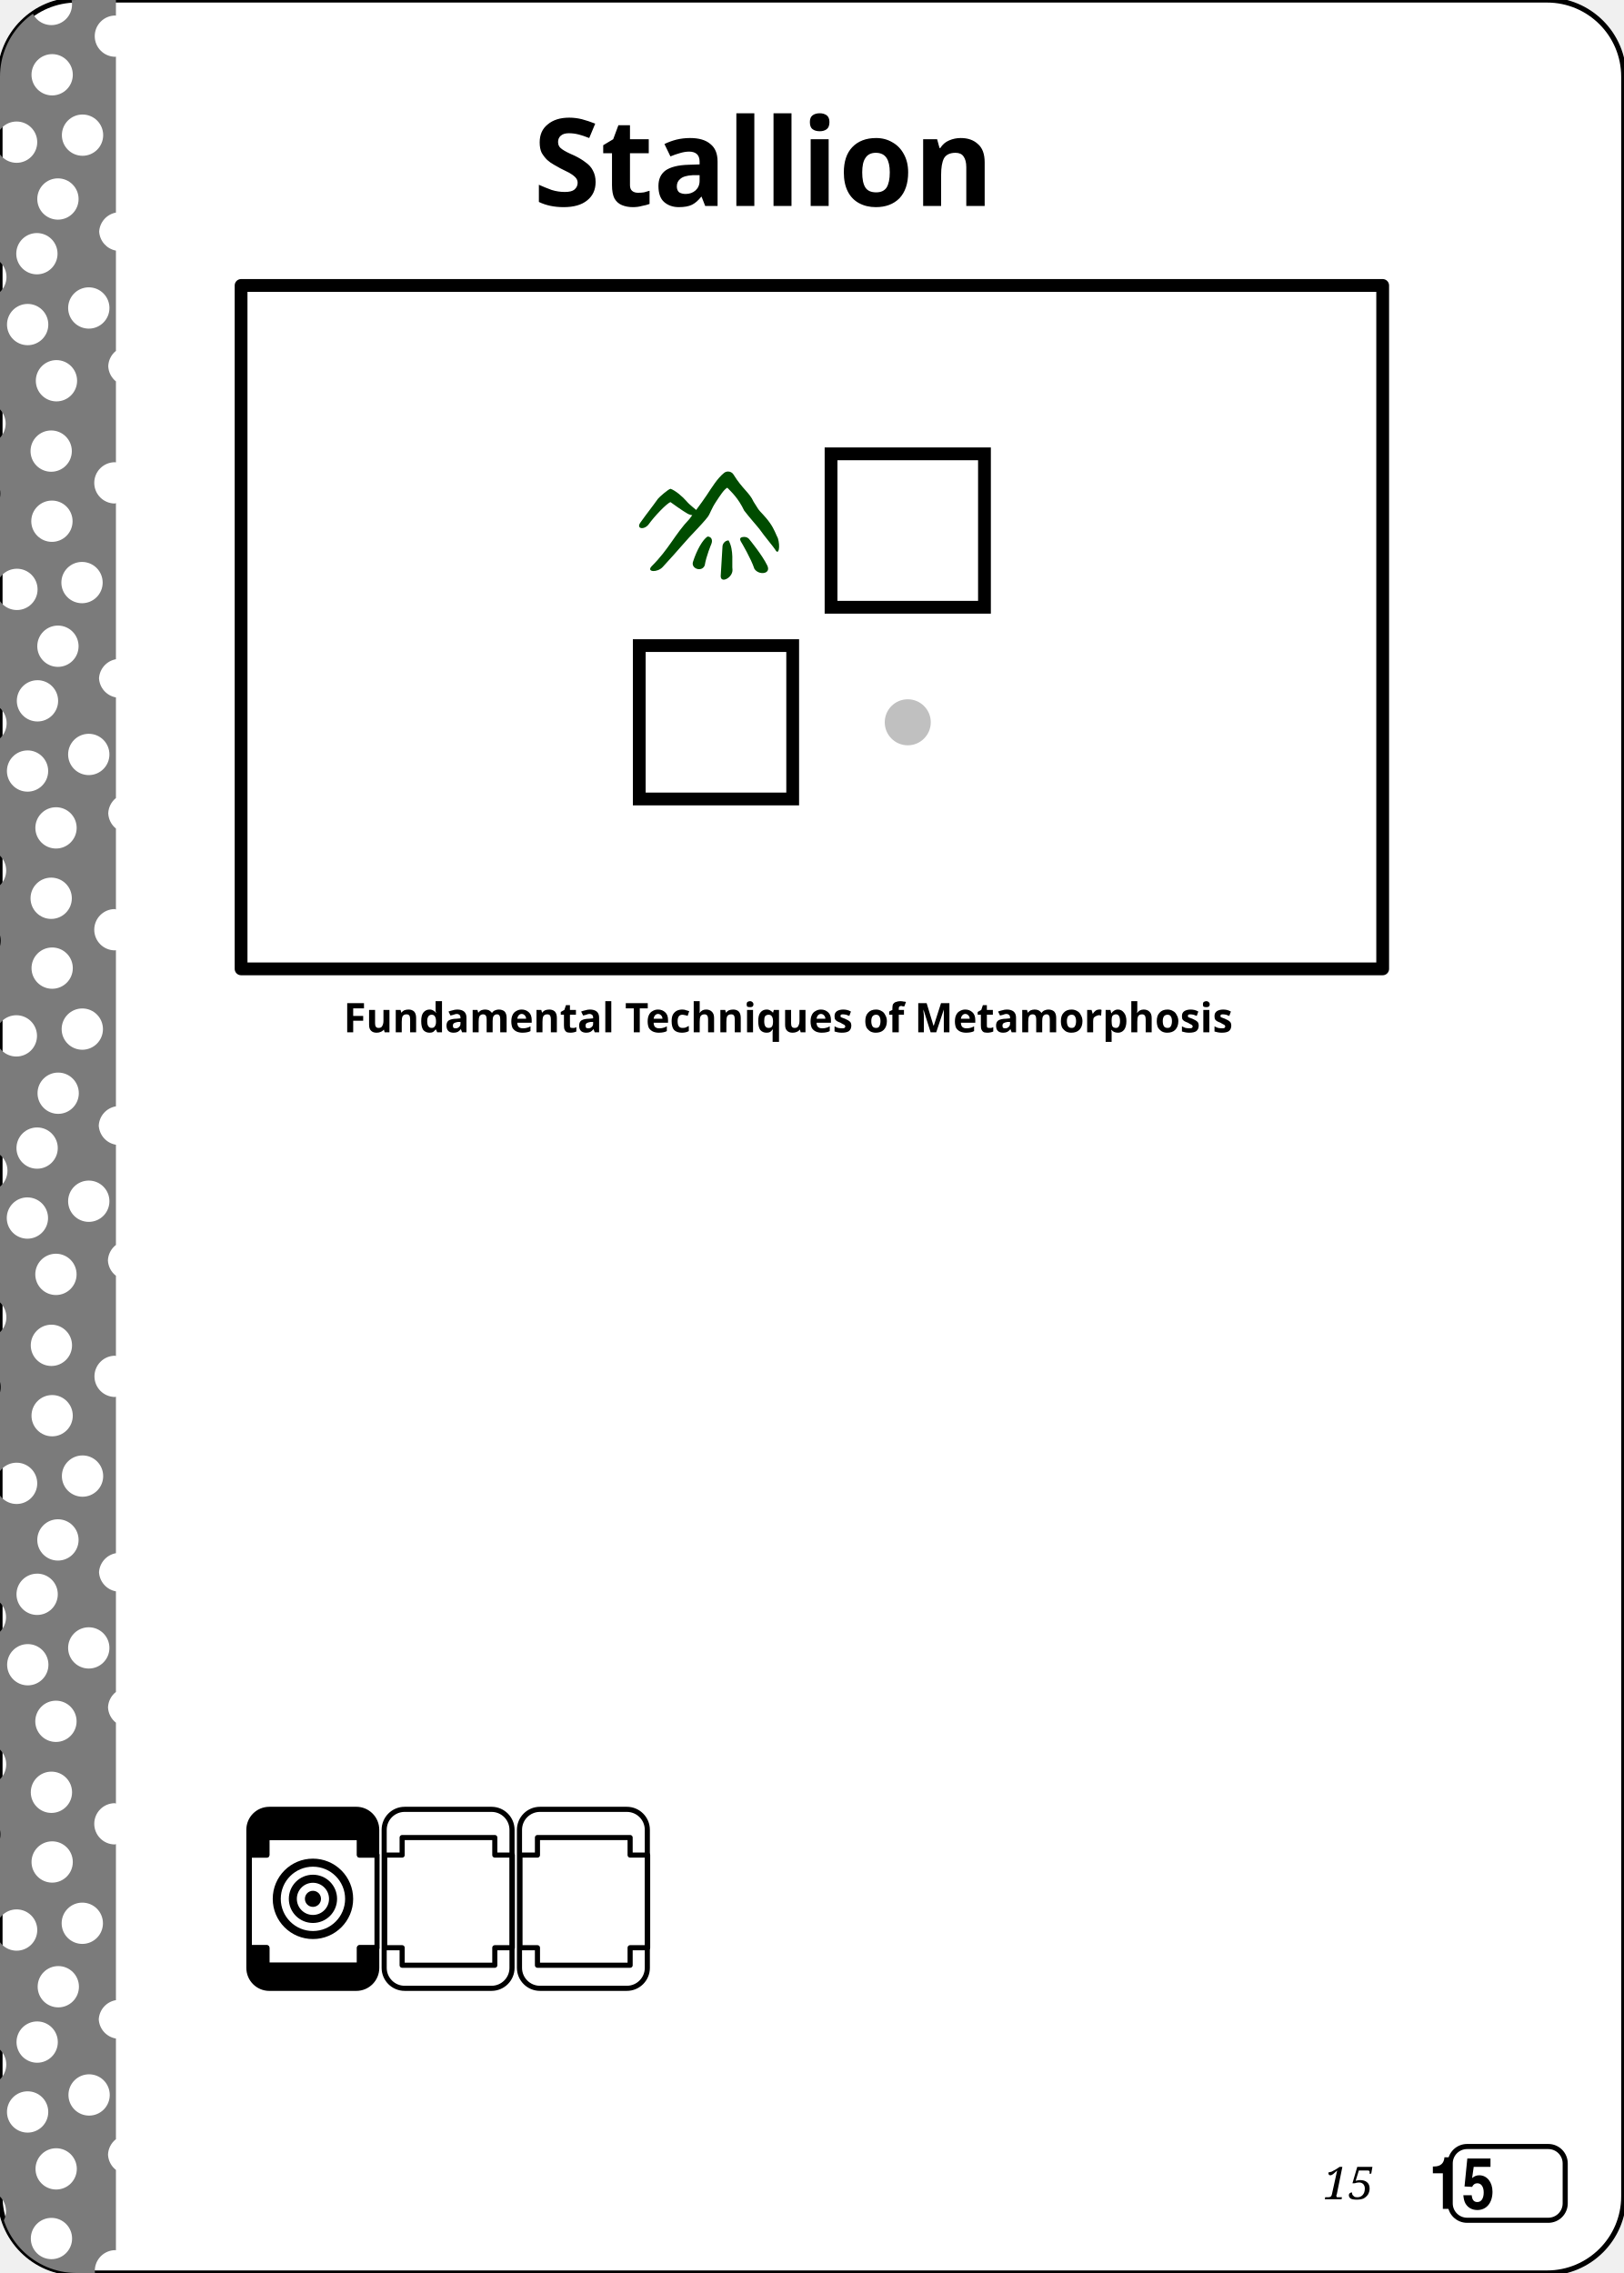
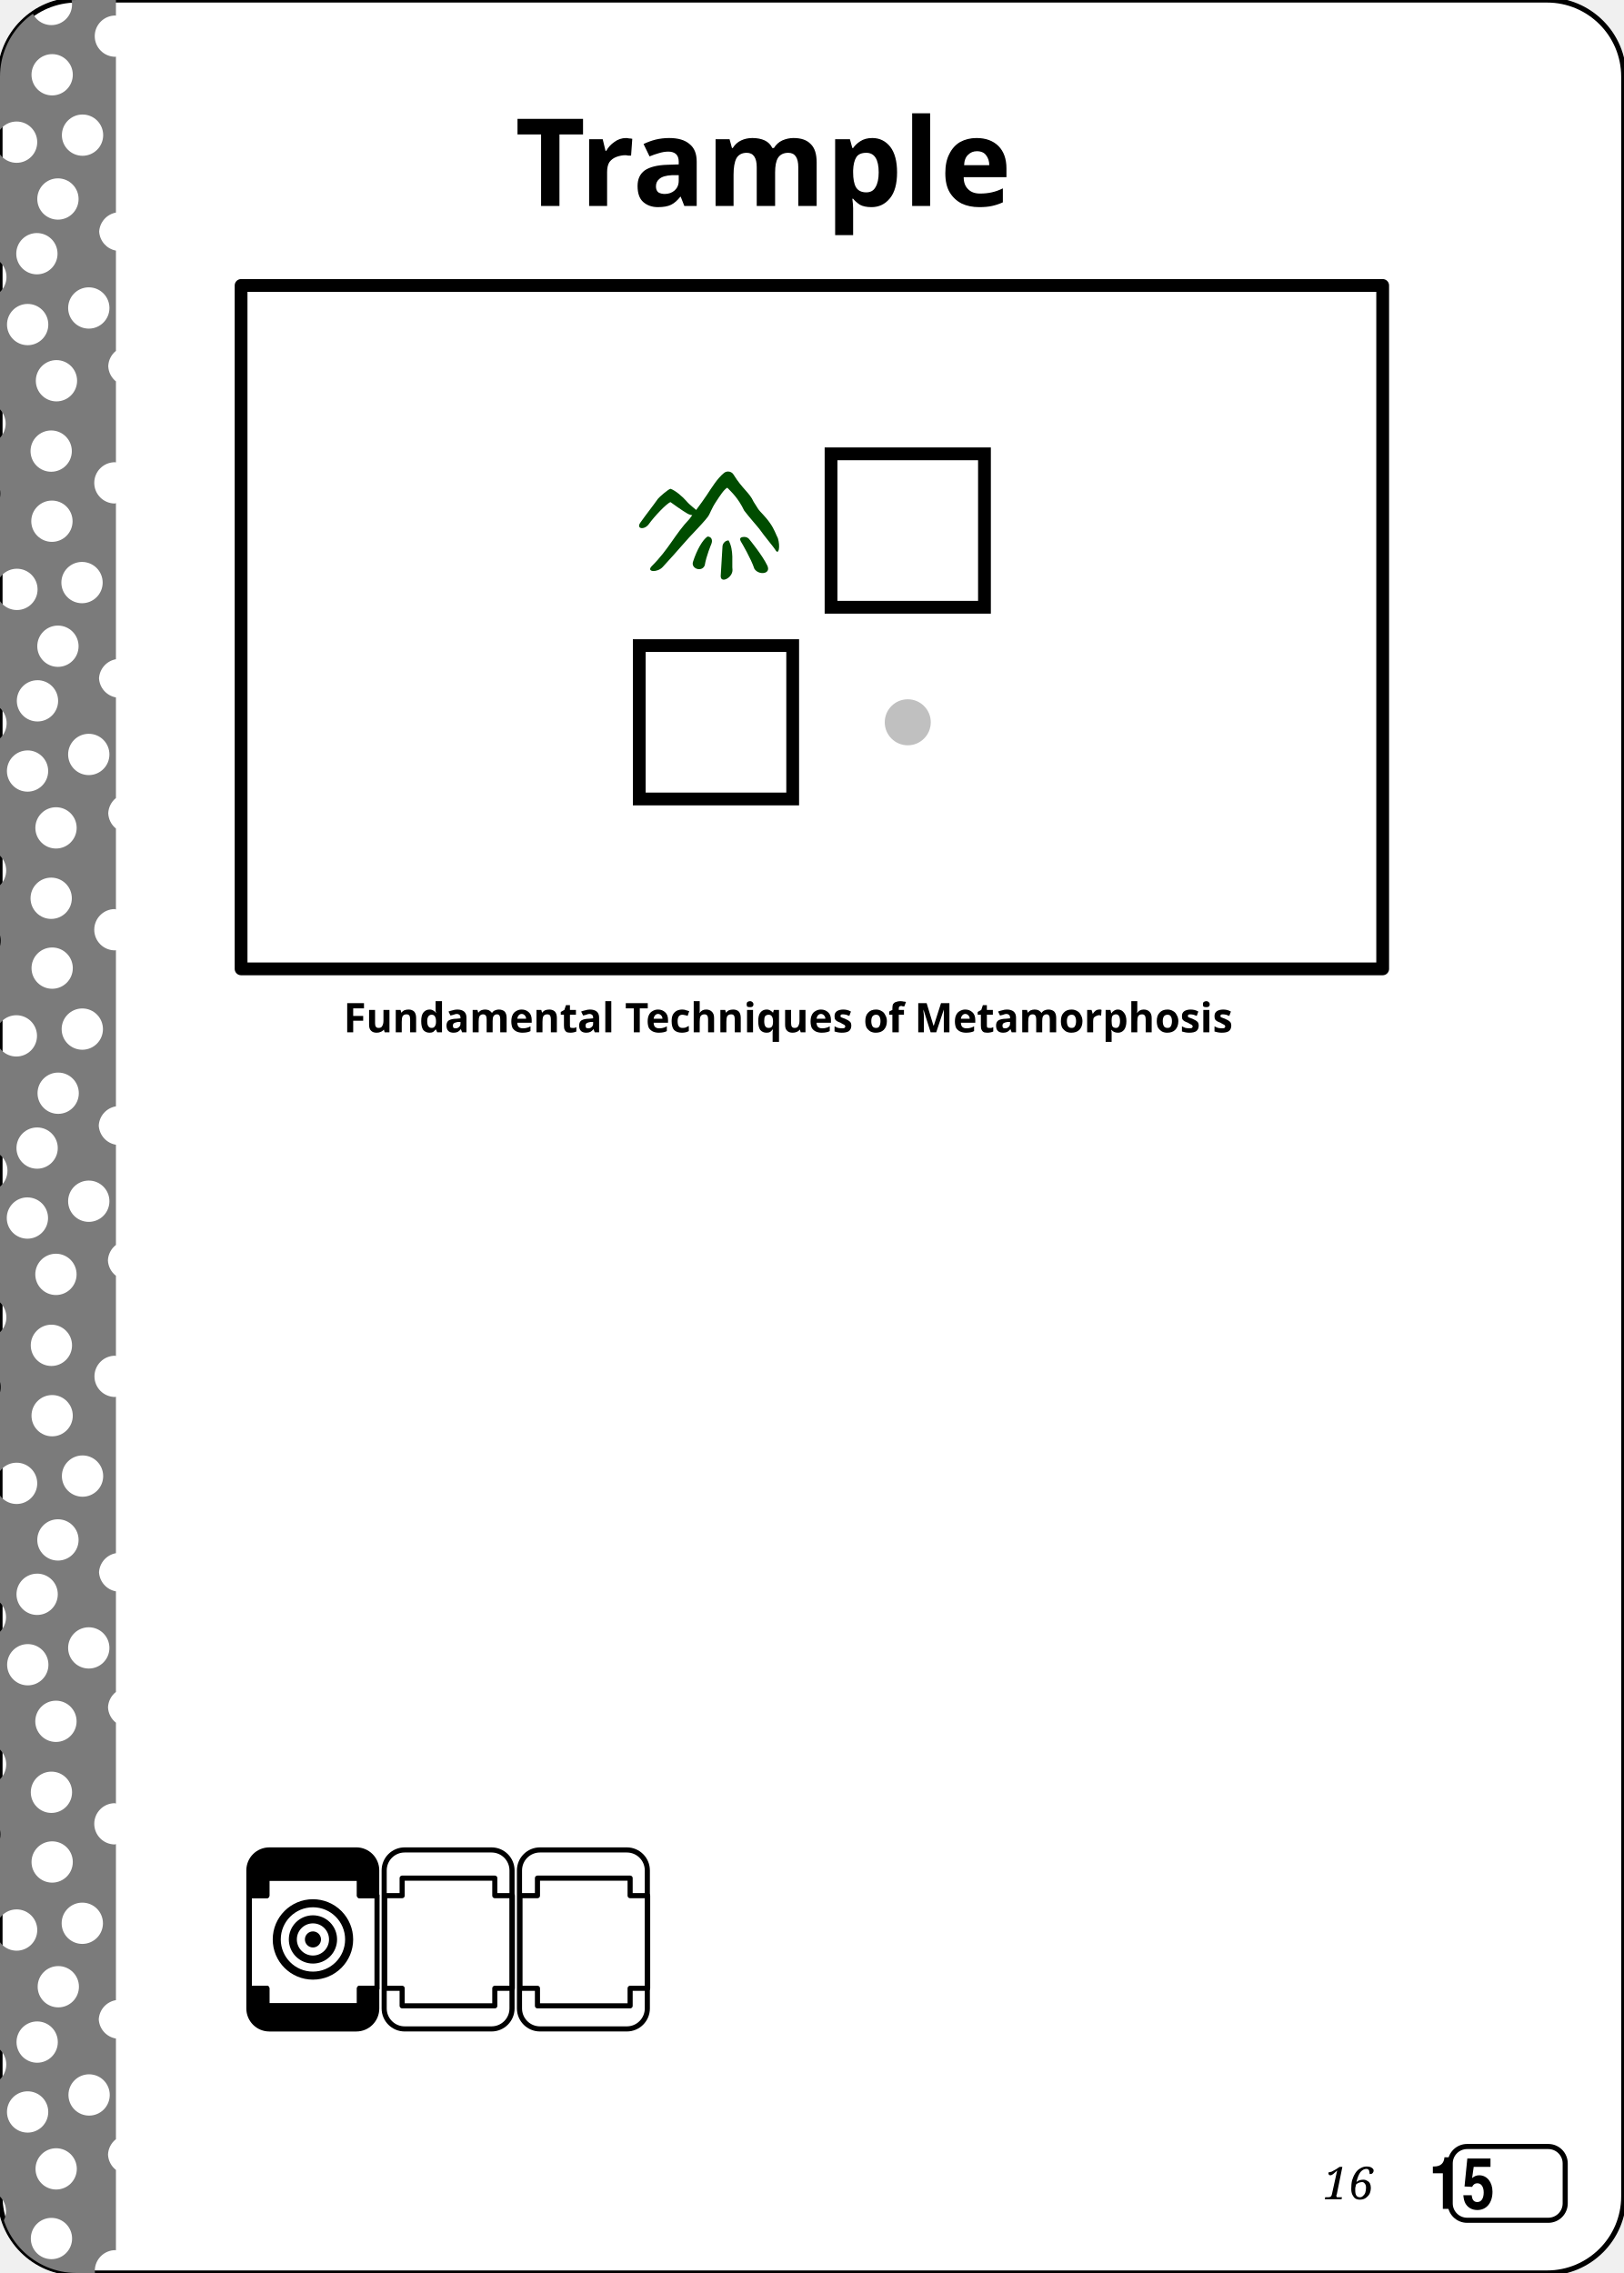
<svg xmlns="http://www.w3.org/2000/svg" xmlns:xlink="http://www.w3.org/1999/xlink" version="1.1" id="svg_root" width="63.5mm" height="88.9mm" viewBox="0 0 63.5 88.9">
  <defs>
    <clipPath id="clippath-1160">
      <rect id="sidebar-clip" x="3.5527137e-15" y="0" width="63.5" height="88.9" rx="3" ry="3" style="display:inline;fill:#ffffff;fill-opacity:1;stroke:none;stroke-width:0.2;stroke-miterlimit:4;stroke-dasharray:none;stroke-opacity:1" />
    </clipPath>
  </defs>
  <g id="card00">
    <rect id="rect1158" x="0" y="0" width="63.5" height="88.9" rx="3" ry="3" style="fill:#ffffff;stroke:none;stroke-width:0" />
    <g id="masters" style="display:none">
      <path style="color:#000000;font-style:normal;font-variant:normal;font-weight:normal;font-stretch:normal;font-size:medium;line-height:normal;font-family:sans-serif;text-indent:0;text-align:start;text-decoration:none;text-decoration-line:none;text-decoration-style:solid;text-decoration-color:#000000;letter-spacing:normal;word-spacing:normal;text-transform:none;writing-mode:lr-tb;direction:ltr;baseline-shift:baseline;text-anchor:start;white-space:normal;clip-rule:nonzero;display:inline;overflow:visible;visibility:visible;opacity:1;isolation:auto;mix-blend-mode:normal;color-interpolation:sRGB;color-interpolation-filters:linearRGB;solid-color:#000000;solid-opacity:1;fill:#303030;fill-opacity:1;fill-rule:evenodd;stroke:none;stroke-width:0.467;stroke-linecap:round;stroke-linejoin:miter;stroke-miterlimit:4;stroke-dasharray:none;stroke-dashoffset:0;stroke-opacity:1;filter:url(#filter9446);color-rendering:auto;image-rendering:auto;shape-rendering:auto;text-rendering:auto;enable-background:accumulate" d="M 3.395,0.496 C 3.162,0.413 2.97,0.396 2.764,0.425 2.402,0.478 1.899,0.587 1.497,0.768 1.062,0.964 0.961,1.113 0.605,1.311 0.273,1.495 -0.063,1.622 -0.328,1.902 -0.459,2.041 -0.343,2.149 -0.264,2.124 0.17,1.986 0.376,1.815 0.64,1.657 0.883,1.511 0.801,1.673 1.243,1.38 1.63,1.124 1.707,1.083 1.909,1.044 c 0.112,-0.047 0.228,-0.096 0.365,-0.139 0.322,-0.082 0.363,-0.059 0.765,-0.028 0.329,0.026 0.668,0.147 0.814,0.285 0.165,0.156 0.514,0.182 0.833,0.818 0.131,0.262 0.171,0.531 0.145,0.799 C 4.859,2.986 4.985,3.064 4.83,3.688 4.714,4.078 4.391,4.444 3.976,4.615 3.491,4.815 2.931,4.849 2.45,4.735 1.986,4.625 1.483,4.233 1.387,3.814 1.292,3.405 1.218,3.05 1.201,2.726 1.239,2.325 1.655,2.334 2.022,2.056 2.273,1.955 2.451,1.789 2.796,1.789 3.091,1.829 3.407,2.005 3.522,2.198 3.767,2.431 3.879,2.732 3.802,3.115 3.814,3.308 3.463,3.63 3.26,3.665 3.007,3.709 2.689,3.512 2.532,3.439 2.382,3.396 2.392,3.338 2.454,3.12 2.529,3.014 2.67,2.948 2.756,2.895 2.859,2.83 2.867,2.7 2.838,2.595 2.775,2.507 2.713,2.446 2.561,2.492 2.457,2.524 2.265,2.544 2.22,2.585 2.148,2.651 1.949,2.758 1.894,2.834 1.841,3.01 1.948,3.203 1.967,3.355 1.993,3.534 2.097,3.741 2.316,3.843 2.646,3.996 3.056,4.074 3.31,4.062 3.621,4.03 4.23,3.771 4.236,3.158 4.22,2.869 4.056,2.29 3.833,1.909 3.607,1.522 3.287,1.357 2.833,1.36 2.602,1.38 2.266,1.407 1.779,1.685 1.217,1.896 1.13,1.983 0.742,2.406 0.489,2.681 0.709,3.183 0.709,3.183 0.888,3.561 0.802,3.605 0.979,4.043 1.21,4.617 1.727,5.044 2.322,5.171 2.802,5.274 3.936,5.088 4.181,5.032 4.879,4.872 5.109,4.567 5.313,3.772 5.448,3.244 5.346,2.786 5.321,2.603 5.291,2.371 5.205,1.986 5.136,1.814 4.978,1.457 4.467,1.105 4.055,0.752 3.671,0.432 3.758,0.626 3.395,0.496 Z" id="element-air" />
      <path id="element-earth" style="color:#000000;font-style:normal;font-variant:normal;font-weight:normal;font-stretch:normal;font-size:medium;line-height:normal;font-family:sans-serif;text-indent:0;text-align:start;text-decoration:none;text-decoration-line:none;text-decoration-style:solid;text-decoration-color:#000000;letter-spacing:normal;word-spacing:normal;text-transform:none;writing-mode:lr-tb;direction:ltr;baseline-shift:baseline;text-anchor:start;white-space:normal;clip-rule:nonzero;display:inline;overflow:visible;visibility:visible;opacity:1;isolation:auto;mix-blend-mode:normal;color-interpolation:sRGB;color-interpolation-filters:linearRGB;solid-color:#000000;solid-opacity:1;fill:#004c00;fill-opacity:1;fill-rule:nonzero;stroke:none;stroke-width:0.467;stroke-linecap:round;stroke-linejoin:round;stroke-miterlimit:4;stroke-dasharray:none;stroke-dashoffset:0;stroke-opacity:1;color-rendering:auto;image-rendering:auto;shape-rendering:auto;text-rendering:auto;enable-background:accumulate" d="M 3.462,0.692 C 3.407,0.695 3.356,0.714 3.315,0.747 3.054,0.959 2.849,1.299 2.635,1.621 2.421,1.943 2.016,2.472 1.959,2.552 1.386,3.153 1.162,3.726 0.481,4.4 0.271,4.628 0.706,4.654 0.917,4.426 1.593,3.695 1.765,3.452 2.293,2.906 2.3,2.898 2.573,2.61 2.683,2.461 2.781,2.323 2.806,2.169 3.011,1.859 3.151,1.648 3.314,1.389 3.443,1.325 3.609,1.497 3.869,1.73 4.102,2.218 4.298,2.478 4.646,2.867 4.704,2.948 4.883,3.205 5.275,3.672 5.312,3.74 5.457,4.009 5.52,3.622 5.421,3.299 5.345,3.158 5.289,2.959 5.109,2.702 4.93,2.444 4.703,2.244 4.656,2.166 L 4.47,1.872 C 4.309,1.513 4.035,1.378 3.683,0.806 3.638,0.732 3.552,0.688 3.461,0.692 Z M 1.225,1.368 C 1.146,1.37 0.773,1.698 0.729,1.76 0.481,2.109 0.317,2.305 0.044,2.688 -0.135,2.938 0.198,2.995 0.377,2.745 0.586,2.453 1.068,1.94 1.221,1.889 c 0,0 0.502,0.363 0.669,0.452 0.28,0.152 0.603,-0.006 0.321,-0.155 C 2.249,2.206 1.968,1.997 1.854,1.859 1.695,1.673 1.418,1.437 1.225,1.368 Z m 2.872,1.881 c -0.183,0.009 -0.186,0.09 -0.09,0.236 0,0 0.366,0.619 0.493,1.007 C 4.661,4.759 5.171,4.712 5.007,4.369 4.811,3.96 4.318,3.362 4.318,3.362 4.273,3.289 4.187,3.245 4.096,3.249 Z M 3.493,3.386 C 3.359,3.388 3.252,3.512 3.254,3.636 L 3.185,4.779 C 3.181,5.085 3.65,4.848 3.646,4.543 3.614,4.296 3.711,3.769 3.493,3.386 Z m -0.822,-0.152 C 2.48,3.355 2.251,3.763 2.107,4.206 1.995,4.488 2.448,4.645 2.56,4.363 2.618,3.997 2.817,3.53 2.817,3.53 2.877,3.386 2.836,3.24 2.67,3.234 Z" />
      <path style="color:#000000;font-style:normal;font-variant:normal;font-weight:normal;font-stretch:normal;font-size:medium;line-height:normal;font-family:sans-serif;text-indent:0;text-align:start;text-decoration:none;text-decoration-line:none;text-decoration-style:solid;text-decoration-color:#000000;letter-spacing:normal;word-spacing:normal;text-transform:none;writing-mode:lr-tb;direction:ltr;baseline-shift:baseline;text-anchor:start;white-space:normal;clip-rule:nonzero;display:inline;overflow:visible;visibility:visible;opacity:1;isolation:auto;mix-blend-mode:normal;color-interpolation:sRGB;color-interpolation-filters:linearRGB;solid-color:#000000;solid-opacity:1;fill:#860000;fill-opacity:0.975;fill-rule:evenodd;stroke:none;stroke-width:0.467;stroke-linecap:round;stroke-linejoin:miter;stroke-miterlimit:4;stroke-dasharray:none;stroke-dashoffset:0;stroke-opacity:1;filter:url(#filter9446);color-rendering:auto;image-rendering:auto;shape-rendering:auto;text-rendering:auto;enable-background:accumulate" d="m 1.986,-0.02 c -0.069,0.07 0.008,0.216 0.008,0.216 0,0 0.059,0.238 0.082,0.456 C 2.098,0.87 2.071,1.052 2.057,1.181 2.034,1.389 1.848,1.78 1.704,1.998 1.56,2.216 1.468,2.438 1.457,2.708 c -0.002,0.055 0.018,0.162 0.027,0.214 C 1.322,3.099 1.147,3.186 0.981,3.232 0.759,3.294 0.412,3.464 0.112,3.74 c -0.239,0.22 -0.334,0.425 -0.415,0.709 -0.08,0.284 -0.13,0.517 -0.101,0.726 0,0 0.003,0.244 0.084,0.314 0.11,0.022 0.275,-0.096 0.275,-0.096 0.34,-0.242 0.654,-0.469 0.921,-0.551 0.291,-0.089 0.599,-0.06 0.798,3.025e-4 0.262,0.079 0.546,0.044 0.82,-0.016 0.189,-0.041 0.316,-0.135 0.455,-0.255 0.185,0.142 0.298,0.169 0.431,0.269 0.163,0.123 0.35,0.238 0.639,0.313 0.301,0.079 0.646,0.085 0.966,0.043 0.32,-0.042 0.613,-0.12 0.821,-0.298 0,0 0.179,-0.124 0.161,-0.194 -0.04,-0.064 -0.218,-0.133 -0.218,-0.133 0,0 -0.197,-0.076 -0.418,-0.198 C 5.11,4.252 4.939,4.038 4.791,3.907 4.615,3.752 4.569,3.544 4.492,3.332 4.416,3.122 4.32,2.853 4.025,2.66 3.883,2.568 3.745,2.49 3.598,2.436 3.563,2.285 3.565,2.145 3.583,1.99 3.641,1.708 3.553,1.329 3.447,1.057 3.335,0.77 3.104,0.622 2.954,0.466 2.794,0.299 2.571,0.117 2.345,0.033 c 0,0 -0.14,-0.058 -0.359,-0.053 z m 0.481,0.588 c 0.054,0.041 0.216,0.145 0.297,0.225 0.189,0.187 0.348,0.455 0.38,0.654 0.032,0.194 -0.005,0.365 -0.028,0.546 -0.014,0.117 0.002,0.246 0.05,0.37 -0.038,0.002 -0.134,0.005 -0.173,0.011 -0.132,0.018 -0.271,0.054 -0.421,0.106 -0.311,0.102 -0.071,0.164 0.243,0.134 0.245,-0.013 0.475,0.109 0.627,0.177 0.124,0.055 0.326,0.194 0.387,0.294 C 3.949,3.281 4.108,3.52 4.131,3.627 4.173,3.82 4.25,4.007 4.47,4.265 4.668,4.497 4.921,4.576 5.165,4.711 5.143,4.778 4.947,4.833 4.885,4.841 4.623,4.875 4.34,4.818 4.148,4.719 3.939,4.611 3.798,4.612 3.623,4.501 3.507,4.428 3.35,4.377 3.27,4.224 3.376,3.992 3.492,3.78 3.534,3.553 3.601,3.249 3.284,3.548 3.147,3.78 3.002,4.087 2.767,4.323 2.414,4.44 2.185,4.516 1.989,4.445 1.776,4.402 1.564,4.359 1.266,4.311 0.881,4.429 0.616,4.509 0.268,4.602 0.016,4.88 -0.011,4.736 0.063,4.59 0.086,4.52 0.162,4.291 0.381,4.059 0.525,3.925 0.746,3.721 1.022,3.66 1.25,3.597 1.419,3.55 1.491,3.553 1.667,3.407 1.796,3.616 1.978,3.787 2.193,3.926 2.459,4.096 2.397,3.809 2.141,3.531 1.975,3.349 1.915,3.191 1.891,2.797 1.879,2.595 1.979,2.375 2.116,2.167 2.294,1.92 2.444,1.703 2.481,1.365 2.504,1.098 2.525,0.753 2.468,0.568 Z" id="element-fire" />
      <path id="element-water" style="color:#000000;font-style:normal;font-variant:normal;font-weight:normal;font-stretch:normal;font-size:medium;line-height:normal;font-family:sans-serif;text-indent:0;text-align:start;text-decoration:none;text-decoration-line:none;text-decoration-style:solid;text-decoration-color:#000000;letter-spacing:normal;word-spacing:normal;text-transform:none;writing-mode:lr-tb;direction:ltr;baseline-shift:baseline;text-anchor:start;white-space:normal;clip-rule:nonzero;display:inline;overflow:visible;visibility:visible;opacity:1;isolation:auto;mix-blend-mode:normal;color-interpolation:sRGB;color-interpolation-filters:linearRGB;solid-color:#000000;solid-opacity:1;fill:#00007e;fill-opacity:1;fill-rule:evenodd;stroke:none;stroke-width:0.467;stroke-linecap:round;stroke-linejoin:miter;stroke-miterlimit:4;stroke-dasharray:none;stroke-dashoffset:0;stroke-opacity:1;color-rendering:auto;image-rendering:auto;shape-rendering:auto;text-rendering:auto;enable-background:accumulate" d="M 5.526,3.485 C 5.278,3.51 4.929,3.761 4.676,3.775 4.203,3.839 3.605,3.685 3.132,3.671 2.333,3.652 1.887,4.009 1.145,4.252 0.957,4.345 1.15,4.471 1.36,4.499 1.532,4.513 1.807,4.409 1.97,4.372 2.414,4.224 2.806,4.107 3.279,4.169 3.905,4.278 4.308,4.332 4.922,4.235 5.122,4.177 5.314,3.979 5.494,3.885 5.657,3.753 5.742,3.479 5.526,3.485 Z M 5.125,2.379 C 4.789,2.371 4.748,2.568 4.278,2.576 3.704,2.62 3.323,2.478 2.753,2.447 1.999,2.379 1.172,2.805 0.484,2.99 0.303,3.093 0.498,3.314 0.709,3.331 0.897,3.331 0.959,3.373 1.143,3.339 1.711,3.17 2.076,2.74 2.665,2.808 3.259,2.863 4.059,3.117 4.654,2.996 4.842,2.921 5.013,2.811 5.148,2.673 5.243,2.528 5.307,2.374 5.125,2.379 Z M 4.262,1.114 C 4.099,1.139 3.921,1.265 3.764,1.311 3.281,1.504 2.792,1.479 2.28,1.365 2.052,1.327 1.708,1.245 1.481,1.205 0.852,1.154 0.352,1.465 -0.13,1.809 -0.285,1.945 -0.133,2.1 0.078,2.076 0.321,2.009 0.623,1.974 0.863,1.835 1.165,1.695 1.611,1.626 1.941,1.752 2.502,1.908 3.013,1.972 3.589,1.833 3.928,1.76 4.142,1.622 4.411,1.414 4.546,1.272 4.464,1.098 4.262,1.114 Z" />
    </g>
    <rect id="card-border" x="0" y="0" width="63.5" height="88.9" rx="3" ry="3" style="fill:none;stroke:#000000;stroke-width:0.2;stroke-miterlimit:4;stroke-dasharray:none;stroke-opacity:1;fill-opacity:1" />
    <text id="spell-title" xml:space="preserve" style="font-style:normal;font-variant:normal;font-weight:bold;font-stretch:normal;font-size:3.175px;line-height:125%;font-family:Lato;-inkscape-font-specification:'Lato Bold';text-align:center;letter-spacing:0px;word-spacing:0px;text-anchor:middle;display:inline;fill:#000000;fill-opacity:1;stroke:none;stroke-width:0.265" x="31.785" y="8.054">
-       <tspan x="31.785" y="8.054" style="font-style:normal;font-variant:normal;font-weight:bold;font-stretch:normal;font-size:4.763px;font-family:CCTreasureTrove;-inkscape-font-specification:'CCTreasureTrove Bold';fill:#000000;fill-opacity:1;stroke-width:0.265" id="tspan64-5">Stallion</tspan>
+       <tspan x="31.785" y="8.054" style="font-style:normal;font-variant:normal;font-weight:bold;font-stretch:normal;font-size:4.763px;font-family:CCTreasureTrove;-inkscape-font-specification:'CCTreasureTrove Bold';fill:#000000;fill-opacity:1;stroke-width:0.265" id="tspan64-5">Trample</tspan>
    </text>
    <text id="class-name" xml:space="preserve" style="font-style:normal;font-variant:normal;font-weight:bold;font-stretch:normal;font-size:1.587px;line-height:125%;font-family:Lato;-inkscape-font-specification:'Lato Bold';text-align:center;letter-spacing:0px;word-spacing:0px;text-anchor:middle;display:inline;fill:#000000;fill-opacity:1;stroke:none;stroke-width:0.265" x="31.785" y="40.376">
      <tspan x="31.785" y="40.376" style="font-style:normal;font-variant:normal;font-weight:bold;font-stretch:normal;font-size:1.587px;font-family:CCTreasureTrove;-inkscape-font-specification:'CCTreasureTrove Bold';fill:#000000;fill-opacity:1;stroke-width:0.265" id="tspan7315">Fundamental Techniques of Metamorphosis</tspan>
    </text>
    <path id="sidebar-dots" clip-path="url(#clippath-1160)" style="display:inline;fill:#7b7b7b;stroke-width:1.9;stroke-linecap:round;stroke-linejoin:round;stroke-opacity:0.87" d="M -14.679,-3.443 V 91.178 H 4.534 v -1.56 a 0.807,0.807 0 0 1 -0.019,0.003 0.807,0.807 0 0 1 -0.807,-0.808 0.807,0.807 0 0 1 0.807,-0.807 0.807,0.807 0 0 1 0.019,0.008 V 84.869 A 0.807,0.807 0 0 1 4.224,84.267 0.807,0.807 0 0 1 4.534,83.666 V 79.73 A 0.807,0.807 0 0 1 3.862,78.979 0.807,0.807 0 0 1 4.534,78.228 v -6.106 a 0.807,0.807 0 0 1 -0.041,0.017 0.807,0.807 0 0 1 -0.807,-0.807 0.807,0.807 0 0 1 0.807,-0.807 0.807,0.807 0 0 1 0.041,0.017 V 67.377 A 0.807,0.807 0 0 1 4.224,66.776 0.807,0.807 0 0 1 4.534,66.174 v -3.934 A 0.807,0.807 0 0 1 3.872,61.493 0.807,0.807 0 0 1 4.534,60.747 v -6.122 a 0.807,0.807 0 0 1 -0.032,0.013 0.807,0.807 0 0 1 -0.808,-0.807 0.807,0.807 0 0 1 0.808,-0.807 0.807,0.807 0 0 1 0.032,0.013 V 49.897 A 0.807,0.807 0 0 1 4.22,49.294 0.807,0.807 0 0 1 4.534,48.691 V 44.773 A 0.807,0.807 0 0 1 3.862,44.022 0.807,0.807 0 0 1 4.534,43.27 V 37.163 a 0.807,0.807 0 0 1 -0.041,0.007 0.807,0.807 0 0 1 -0.807,-0.808 0.807,0.807 0 0 1 0.807,-0.807 0.807,0.807 0 0 1 0.041,0.017 V 32.405 A 0.807,0.807 0 0 1 4.233,31.808 0.807,0.807 0 0 1 4.534,31.212 V 27.277 A 0.807,0.807 0 0 1 3.872,26.53 0.807,0.807 0 0 1 4.534,25.783 v -6.107 a 0.807,0.807 0 0 1 -0.041,0.017 0.807,0.807 0 0 1 -0.807,-0.807 0.807,0.807 0 0 1 0.807,-0.808 0.807,0.807 0 0 1 0.041,0.007 V 14.917 A 0.807,0.807 0 0 1 4.233,14.321 0.807,0.807 0 0 1 4.534,13.723 V 9.802 A 0.807,0.807 0 0 1 3.878,9.058 0.807,0.807 0 0 1 4.534,8.314 V 2.212 a 0.807,0.807 0 0 1 -0.022,0.009 0.807,0.807 0 0 1 -0.807,-0.807 0.807,0.807 0 0 1 0.807,-0.807 0.807,0.807 0 0 1 0.022,0.009 V -2.538 A 0.807,0.807 0 0 1 4.222,-3.14 0.807,0.807 0 0 1 4.348,-3.443 Z m 16.884,0.045 a 0.807,0.807 0 0 1 0.807,0.807 0.807,0.807 0 0 1 -0.807,0.808 0.807,0.807 0 0 1 -0.808,-0.808 0.807,0.807 0 0 1 0.808,-0.807 z m -2.763,1.693 a 0.807,0.807 0 0 1 0.808,0.807 0.807,0.807 0 0 1 -0.808,0.807 0.807,0.807 0 0 1 -0.807,-0.807 0.807,0.807 0 0 1 0.807,-0.807 z m 2.568,1.072 a 0.807,0.807 0 0 1 0.807,0.808 0.807,0.807 0 0 1 -0.807,0.807 0.807,0.807 0 0 1 -0.808,-0.807 0.807,0.807 0 0 1 0.808,-0.808 z M -0.78,1.049 a 0.807,0.807 0 0 1 0.808,0.808 0.807,0.807 0 0 1 -0.808,0.807 A 0.807,0.807 0 0 1 -1.587,1.856 0.807,0.807 0 0 1 -0.78,1.049 Z M 2.04,2.117 A 0.807,0.807 0 0 1 2.847,2.924 0.807,0.807 0 0 1 2.04,3.732 0.807,0.807 0 0 1 1.232,2.924 0.807,0.807 0 0 1 2.04,2.117 Z m 1.188,2.362 A 0.807,0.807 0 0 1 4.035,5.286 0.807,0.807 0 0 1 3.227,6.093 0.807,0.807 0 0 1 2.42,5.286 0.807,0.807 0 0 1 3.227,4.479 Z M 0.649,4.753 A 0.807,0.807 0 0 1 1.456,5.56 0.807,0.807 0 0 1 0.649,6.368 0.807,0.807 0 0 1 -0.158,5.56 0.807,0.807 0 0 1 0.649,4.753 Z M 2.265,6.976 A 0.807,0.807 0 0 1 3.073,7.783 0.807,0.807 0 0 1 2.265,8.591 0.807,0.807 0 0 1 1.458,7.783 0.807,0.807 0 0 1 2.265,6.976 Z M 1.443,9.115 A 0.807,0.807 0 0 1 2.25,9.923 0.807,0.807 0 0 1 1.443,10.73 0.807,0.807 0 0 1 0.636,9.923 0.807,0.807 0 0 1 1.443,9.115 Z m -1.997,0.91 a 0.807,0.807 0 0 1 0.807,0.807 0.807,0.807 0 0 1 -0.807,0.808 0.807,0.807 0 0 1 -0.808,-0.808 0.807,0.807 0 0 1 0.808,-0.807 z m 4.027,1.213 a 0.807,0.807 0 0 1 0.807,0.808 0.807,0.807 0 0 1 -0.807,0.807 0.807,0.807 0 0 1 -0.808,-0.807 0.807,0.807 0 0 1 0.808,-0.808 z m -2.391,0.649 a 0.807,0.807 0 0 1 0.807,0.807 0.807,0.807 0 0 1 -0.807,0.807 A 0.807,0.807 0 0 1 0.274,12.694 0.807,0.807 0 0 1 1.082,11.887 Z m 1.126,2.197 a 0.807,0.807 0 0 1 0.807,0.808 0.807,0.807 0 0 1 -0.807,0.807 0.807,0.807 0 0 1 -0.807,-0.807 0.807,0.807 0 0 1 0.807,-0.808 z m -2.795,1.675 a 0.807,0.807 0 0 1 0.808,0.807 0.807,0.807 0 0 1 -0.808,0.807 0.807,0.807 0 0 1 -0.807,-0.807 0.807,0.807 0 0 1 0.807,-0.807 z m 2.588,1.077 a 0.807,0.807 0 0 1 0.808,0.807 0.807,0.807 0 0 1 -0.808,0.808 0.807,0.807 0 0 1 -0.807,-0.808 0.807,0.807 0 0 1 0.807,-0.807 z m -2.794,1.661 a 0.807,0.807 0 0 1 0.807,0.807 0.807,0.807 0 0 1 -0.807,0.807 0.807,0.807 0 0 1 -0.808,-0.807 0.807,0.807 0 0 1 0.808,-0.807 z m 2.823,1.081 a 0.807,0.807 0 0 1 0.808,0.807 0.807,0.807 0 0 1 -0.808,0.808 0.807,0.807 0 0 1 -0.807,-0.808 0.807,0.807 0 0 1 0.807,-0.807 z m 1.178,2.4 a 0.807,0.807 0 0 1 0.807,0.808 0.807,0.807 0 0 1 -0.807,0.807 0.807,0.807 0 0 1 -0.808,-0.807 0.807,0.807 0 0 1 0.808,-0.808 z M 0.662,22.244 a 0.807,0.807 0 0 1 0.807,0.808 0.807,0.807 0 0 1 -0.807,0.807 0.807,0.807 0 0 1 -0.808,-0.807 0.807,0.807 0 0 1 0.808,-0.808 z m 1.603,2.223 a 0.807,0.807 0 0 1 0.808,0.808 0.807,0.807 0 0 1 -0.808,0.807 0.807,0.807 0 0 1 -0.807,-0.807 0.807,0.807 0 0 1 0.807,-0.808 z m -0.8,2.136 A 0.807,0.807 0 0 1 2.273,27.411 0.807,0.807 0 0 1 1.466,28.218 0.807,0.807 0 0 1 0.658,27.411 0.807,0.807 0 0 1 1.466,26.604 Z m -2.014,0.874 a 0.807,0.807 0 0 1 0.808,0.808 0.807,0.807 0 0 1 -0.808,0.807 0.807,0.807 0 0 1 -0.807,-0.807 0.807,0.807 0 0 1 0.807,-0.808 z m 4.021,1.223 a 0.807,0.807 0 0 1 0.807,0.808 0.807,0.807 0 0 1 -0.807,0.807 0.807,0.807 0 0 1 -0.808,-0.807 0.807,0.807 0 0 1 0.808,-0.808 z m -2.395,0.649 a 0.807,0.807 0 0 1 0.807,0.807 0.807,0.807 0 0 1 -0.807,0.807 A 0.807,0.807 0 0 1 0.271,30.157 0.807,0.807 0 0 1 1.078,29.35 Z m 1.114,2.223 a 0.807,0.807 0 0 1 0.807,0.808 0.807,0.807 0 0 1 -0.807,0.807 0.807,0.807 0 0 1 -0.808,-0.807 0.807,0.807 0 0 1 0.808,-0.808 z m -2.756,1.665 a 0.807,0.807 0 0 1 0.807,0.807 0.807,0.807 0 0 1 -0.807,0.808 0.807,0.807 0 0 1 -0.808,-0.808 0.807,0.807 0 0 1 0.808,-0.807 z M 2.001,34.325 a 0.807,0.807 0 0 1 0.808,0.807 0.807,0.807 0 0 1 -0.808,0.808 0.807,0.807 0 0 1 -0.807,-0.808 0.807,0.807 0 0 1 0.807,-0.807 z m -2.781,1.659 a 0.807,0.807 0 0 1 0.808,0.807 0.807,0.807 0 0 1 -0.808,0.808 0.807,0.807 0 0 1 -0.807,-0.808 0.807,0.807 0 0 1 0.807,-0.807 z M 2.04,37.057 a 0.807,0.807 0 0 1 0.807,0.808 0.807,0.807 0 0 1 -0.807,0.807 0.807,0.807 0 0 1 -0.807,-0.807 0.807,0.807 0 0 1 0.807,-0.808 z m 1.178,2.385 a 0.807,0.807 0 0 1 0.808,0.808 0.807,0.807 0 0 1 -0.808,0.807 0.807,0.807 0 0 1 -0.807,-0.807 0.807,0.807 0 0 1 0.807,-0.808 z M 0.639,39.707 a 0.807,0.807 0 0 1 0.808,0.808 0.807,0.807 0 0 1 -0.808,0.807 0.807,0.807 0 0 1 -0.807,-0.807 0.807,0.807 0 0 1 0.807,-0.808 z m 1.636,2.243 a 0.807,0.807 0 0 1 0.807,0.807 0.807,0.807 0 0 1 -0.807,0.807 0.807,0.807 0 0 1 -0.807,-0.807 0.807,0.807 0 0 1 0.807,-0.807 z m -0.823,2.146 a 0.807,0.807 0 0 1 0.807,0.807 0.807,0.807 0 0 1 -0.807,0.807 0.807,0.807 0 0 1 -0.808,-0.807 0.807,0.807 0 0 1 0.808,-0.807 z m -1.968,0.884 a 0.807,0.807 0 0 1 0.808,0.807 0.807,0.807 0 0 1 -0.808,0.808 0.807,0.807 0 0 1 -0.807,-0.808 0.807,0.807 0 0 1 0.807,-0.807 z m 3.988,1.194 a 0.807,0.807 0 0 1 0.807,0.807 0.807,0.807 0 0 1 -0.807,0.808 0.807,0.807 0 0 1 -0.808,-0.808 0.807,0.807 0 0 1 0.808,-0.807 z m -2.401,0.658 a 0.807,0.807 0 0 1 0.808,0.807 0.807,0.807 0 0 1 -0.808,0.808 A 0.807,0.807 0 0 1 0.265,47.638 0.807,0.807 0 0 1 1.072,46.831 Z m 1.117,2.203 a 0.807,0.807 0 0 1 0.807,0.808 0.807,0.807 0 0 1 -0.807,0.807 0.807,0.807 0 0 1 -0.808,-0.807 0.807,0.807 0 0 1 0.808,-0.808 z m -2.746,1.678 a 0.807,0.807 0 0 1 0.807,0.807 0.807,0.807 0 0 1 -0.807,0.807 0.807,0.807 0 0 1 -0.808,-0.807 0.807,0.807 0 0 1 0.808,-0.807 z m 2.568,1.097 a 0.807,0.807 0 0 1 0.807,0.808 0.807,0.807 0 0 1 -0.807,0.807 0.807,0.807 0 0 1 -0.807,-0.807 0.807,0.807 0 0 1 0.807,-0.808 z m -2.791,1.636 a 0.807,0.807 0 0 1 0.808,0.807 0.807,0.807 0 0 1 -0.808,0.808 0.807,0.807 0 0 1 -0.807,-0.808 0.807,0.807 0 0 1 0.807,-0.807 z m 2.82,1.116 a 0.807,0.807 0 0 1 0.807,0.808 0.807,0.807 0 0 1 -0.807,0.807 0.807,0.807 0 0 1 -0.807,-0.807 0.807,0.807 0 0 1 0.807,-0.808 z m 1.188,2.362 a 0.807,0.807 0 0 1 0.808,0.807 0.807,0.807 0 0 1 -0.808,0.808 0.807,0.807 0 0 1 -0.807,-0.808 0.807,0.807 0 0 1 0.807,-0.807 z m -2.578,0.284 a 0.807,0.807 0 0 1 0.807,0.808 0.807,0.807 0 0 1 -0.807,0.807 0.807,0.807 0 0 1 -0.807,-0.807 0.807,0.807 0 0 1 0.807,-0.808 z m 1.616,2.213 a 0.807,0.807 0 0 1 0.808,0.808 0.807,0.807 0 0 1 -0.808,0.807 0.807,0.807 0 0 1 -0.807,-0.807 0.807,0.807 0 0 1 0.807,-0.808 z m -0.813,2.126 A 0.807,0.807 0 0 1 2.26,62.355 0.807,0.807 0 0 1 1.453,63.163 0.807,0.807 0 0 1 0.645,62.355 0.807,0.807 0 0 1 1.453,61.548 Z m -2.023,0.894 a 0.807,0.807 0 0 1 0.807,0.807 0.807,0.807 0 0 1 -0.807,0.808 0.807,0.807 0 0 1 -0.807,-0.808 0.807,0.807 0 0 1 0.807,-0.807 z m 4.043,1.204 a 0.807,0.807 0 0 1 0.807,0.807 0.807,0.807 0 0 1 -0.807,0.807 0.807,0.807 0 0 1 -0.808,-0.807 0.807,0.807 0 0 1 0.808,-0.807 z m -2.385,0.658 a 0.807,0.807 0 0 1 0.807,0.807 0.807,0.807 0 0 1 -0.807,0.807 0.807,0.807 0 0 1 -0.808,-0.807 0.807,0.807 0 0 1 0.808,-0.807 z m 1.101,2.213 a 0.807,0.807 0 0 1 0.807,0.807 0.807,0.807 0 0 1 -0.807,0.807 0.807,0.807 0 0 1 -0.808,-0.807 0.807,0.807 0 0 1 0.808,-0.807 z m -2.752,1.684 a 0.807,0.807 0 0 1 0.807,0.807 0.807,0.807 0 0 1 -0.807,0.808 0.807,0.807 0 0 1 -0.808,-0.808 0.807,0.807 0 0 1 0.808,-0.807 z m 2.575,1.091 a 0.807,0.807 0 0 1 0.807,0.807 0.807,0.807 0 0 1 -0.807,0.808 0.807,0.807 0 0 1 -0.807,-0.808 0.807,0.807 0 0 1 0.807,-0.807 z m -2.8,1.645 a 0.807,0.807 0 0 1 0.807,0.807 0.807,0.807 0 0 1 -0.807,0.808 0.807,0.807 0 0 1 -0.808,-0.808 0.807,0.807 0 0 1 0.808,-0.807 z m 2.829,1.081 a 0.807,0.807 0 0 1 0.807,0.808 0.807,0.807 0 0 1 -0.807,0.807 0.807,0.807 0 0 1 -0.807,-0.807 0.807,0.807 0 0 1 0.807,-0.808 z m 1.178,2.397 a 0.807,0.807 0 0 1 0.808,0.807 0.807,0.807 0 0 1 -0.808,0.808 0.807,0.807 0 0 1 -0.807,-0.808 0.807,0.807 0 0 1 0.807,-0.807 z m -2.568,0.265 a 0.807,0.807 0 0 1 0.807,0.807 0.807,0.807 0 0 1 -0.807,0.808 0.807,0.807 0 0 1 -0.807,-0.808 0.807,0.807 0 0 1 0.807,-0.807 z m 1.63,2.217 a 0.807,0.807 0 0 1 0.807,0.807 0.807,0.807 0 0 1 -0.807,0.808 0.807,0.807 0 0 1 -0.807,-0.808 0.807,0.807 0 0 1 0.807,-0.807 z m -0.826,2.165 a 0.807,0.807 0 0 1 0.807,0.808 0.807,0.807 0 0 1 -0.807,0.807 0.807,0.807 0 0 1 -0.808,-0.807 0.807,0.807 0 0 1 0.808,-0.808 z m -2.016,0.877 a 0.807,0.807 0 0 1 0.807,0.807 0.807,0.807 0 0 1 -0.807,0.808 0.807,0.807 0 0 1 -0.808,-0.808 0.807,0.807 0 0 1 0.808,-0.807 z m 4.046,1.191 a 0.807,0.807 0 0 1 0.808,0.807 0.807,0.807 0 0 1 -0.808,0.808 0.807,0.807 0 0 1 -0.807,-0.808 0.807,0.807 0 0 1 0.807,-0.807 z m -2.404,0.665 a 0.807,0.807 0 0 1 0.807,0.807 0.807,0.807 0 0 1 -0.807,0.808 0.807,0.807 0 0 1 -0.807,-0.808 0.807,0.807 0 0 1 0.807,-0.807 z m 1.116,2.227 a 0.807,0.807 0 0 1 0.808,0.807 0.807,0.807 0 0 1 -0.808,0.807 0.807,0.807 0 0 1 -0.807,-0.807 0.807,0.807 0 0 1 0.807,-0.807 z m -2.768,1.652 a 0.807,0.807 0 0 1 0.807,0.807 0.807,0.807 0 0 1 -0.807,0.807 0.807,0.807 0 0 1 -0.807,-0.807 0.807,0.807 0 0 1 0.807,-0.807 z m 2.584,1.071 a 0.807,0.807 0 0 1 0.807,0.808 0.807,0.807 0 0 1 -0.807,0.807 0.807,0.807 0 0 1 -0.807,-0.807 0.807,0.807 0 0 1 0.807,-0.808 z m -2.791,1.69 a 0.807,0.807 0 0 1 0.808,0.807 0.807,0.807 0 0 1 -0.808,0.808 0.807,0.807 0 0 1 -0.807,-0.808 0.807,0.807 0 0 1 0.807,-0.807 z m 2.815,1.069 a 0.807,0.807 0 0 1 0.807,0.808 0.807,0.807 0 0 1 -0.807,0.807 0.807,0.807 0 0 1 -0.807,-0.807 0.807,0.807 0 0 1 0.807,-0.808 z" />
    <text id="rev-id" xml:space="preserve" style="font-style:normal;font-weight:normal;font-size:1.764px;line-height:125%;font-family:Georgia;text-align:end;letter-spacing:0px;word-spacing:0px;text-anchor:end;display:inline;fill:#000000;fill-opacity:1;stroke:none;stroke-width:0.265" x="57.138" y="86.014">
-       <tspan x="56.012" y="86.014" style="font-style:italic;font-variant:normal;font-weight:normal;font-stretch:normal;font-size:1.764px;font-family:Georgia;text-align:end;text-anchor:end;fill:#000000;fill-opacity:1;stroke-width:0.265" id="tspan71">15</tspan>
+       <tspan x="56.012" y="86.014" style="font-style:italic;font-variant:normal;font-weight:normal;font-stretch:normal;font-size:1.764px;font-family:Georgia;text-align:end;text-anchor:end;fill:#000000;fill-opacity:1;stroke-width:0.265" id="tspan71">16</tspan>
    </text>
    <text xml:space="preserve" style="font-size:2.822px;line-height:1.25;font-family:'Fira Sans';-inkscape-font-specification:'Fira Sans';display:inline;stroke-width:0.265" x="59.001" y="86.39" id="spell-id">
      <tspan id="tspan3892" style="font-style:normal;font-variant:normal;font-weight:bold;font-stretch:condensed;font-size:2.822px;font-family:'Arial Narrow';-inkscape-font-specification:'Arial Narrow Bold Condensed';text-align:center;text-anchor:middle;stroke-width:0.265" x="59.001" y="86.39">15</tspan>
    </text>
    <rect style="display:inline;fill:none;fill-opacity:0.458;stroke:#000000;stroke-width:0.2;stroke-linecap:round;stroke-linejoin:round;stroke-dasharray:none;stroke-opacity:1" id="spell-id-border" width="4.498" height="2.885" x="56.713" y="83.953" ry="0.662" />
    <rect style="display:inline;fill:none;stroke:#000000;stroke-width:0.5;stroke-linecap:round;stroke-linejoin:round;stroke-dasharray:none;stroke-opacity:1" id="spell-pattern-border" width="44.645" height="26.728" x="9.428" y="11.165" />
    <flowRoot transform="matrix(0.2645833,0,0,0.2645833,1.794193,3.940711)" xml:space="preserve" id="spell-description" style="font-style:normal;font-weight:normal;font-size:10.667px;line-height:125%;font-family:sans-serif;letter-spacing:0px;word-spacing:0px;display:inline;fill:#000000;fill-opacity:1;stroke:none;stroke-width:1px;stroke-linecap:butt;stroke-linejoin:miter;stroke-opacity:1">
      <flowRegion id="flowRegion4270">
        <rect x="28.8" y="146" width="171.755" height="163.491" id="rect88" />
      </flowRegion>
      <flowPara id="flowPara91" style="font-style:normal;font-variant:normal;font-weight:normal;font-stretch:normal;font-size:10.667px;font-family:'Slabo 27px';-inkscape-font-specification:'Slabo 27px, '">Target transforms into a stallion and charges into a neighboring room to trample-attack a foe there.</flowPara>
    </flowRoot>
-     <flowRoot transform="matrix(0.2645833,0,0,0.2645833,1.807259,41.51155)" xml:space="preserve" id="spell-info" style="font-style:normal;font-weight:normal;font-size:9.333px;line-height:125%;font-family:sans-serif;letter-spacing:0px;word-spacing:0px;display:inline;fill:#000000;fill-opacity:1;stroke:none;stroke-width:1px;stroke-linecap:butt;stroke-linejoin:miter;stroke-opacity:1">
+     <flowRoot transform="matrix(0.2645833,0,0,0.2645833,1.807259,43.09905)" xml:space="preserve" id="spell-info" style="font-style:normal;font-weight:normal;font-size:9.333px;line-height:125%;font-family:sans-serif;letter-spacing:0px;word-spacing:0px;display:inline;fill:#000000;fill-opacity:1;stroke:none;stroke-width:1px;stroke-linecap:butt;stroke-linejoin:miter;stroke-opacity:1">
      <flowRegion id="flowRegion1289">
        <rect x="28.8" y="146" width="172.117" height="130.355" id="rect1287" />
      </flowRegion>
      <flowPara id="flowPara1291" style="font-style:normal;font-variant:normal;font-weight:normal;font-stretch:normal;font-size:9.333px;font-family:'Slabo 27px';-inkscape-font-specification:'Slabo 27px, '">Target: You or an ally within range</flowPara>
    </flowRoot>
-     <g id="range-cards" transform="translate(-4.061215,-0.2584242)" style="display:inline">
+     <g id="range-cards" transform="translate(-4.061215,1.329076)" style="display:inline">
      <g id="use26838" style="display:inline" transform="translate(6.349999,-8.466665)">
        <rect style="fill:none;fill-opacity:0.623;stroke:#000000;stroke-width:0.2;stroke-linecap:round;stroke-linejoin:round;stroke-dasharray:none;stroke-opacity:1" id="rect6629" width="5" height="7" x="12.735" y="79.491" ry="0.801" />
        <path id="path6631" style="fill:none;fill-opacity:0.623;stroke:#000000;stroke-width:0.2;stroke-linecap:round;stroke-linejoin:round;stroke-dasharray:none;stroke-opacity:1" d="m 13.438,80.594 v 0.685 H 12.753 v 3.624 h 0.685 v 0.685 h 3.624 v -0.685 h 0.685 v -3.624 h -0.685 v -0.685 z" />
      </g>
      <g id="use26840" style="display:inline" transform="translate(11.64166,-8.466665)">
        <rect style="fill:none;fill-opacity:0.623;stroke:#000000;stroke-width:0.2;stroke-linecap:round;stroke-linejoin:round;stroke-dasharray:none;stroke-opacity:1" id="rect6635" width="5" height="7" x="12.735" y="79.491" ry="0.801" />
        <path id="path6637" style="fill:none;fill-opacity:0.623;stroke:#000000;stroke-width:0.2;stroke-linecap:round;stroke-linejoin:round;stroke-dasharray:none;stroke-opacity:1" d="m 13.438,80.594 v 0.685 H 12.753 v 3.624 h 0.685 v 0.685 h 3.624 v -0.685 h 0.685 v -3.624 h -0.685 v -0.685 z" />
      </g>
      <g id="use27284" style="display:inline" transform="translate(1.058334,-8.466665)">
        <path id="path6623" style="fill:#000000;fill-opacity:1;stroke:#000000;stroke-width:0.2;stroke-linecap:round;stroke-linejoin:round;stroke-dasharray:none;stroke-opacity:1" d="m 13.537,79.491 c -0.444,0 -0.801,0.357 -0.801,0.801 v 5.398 c 0,0.444 0.357,0.802 0.801,0.802 h 3.398 c 0.444,0 0.801,-0.358 0.801,-0.802 v -0.787 h -0.673 v 0.685 h -3.624 v -0.685 H 12.753 v -3.624 h 0.685 v -0.685 h 3.624 v 0.685 h 0.673 v -0.988 c 0,-0.444 -0.357,-0.801 -0.801,-0.801 z" />
        <path id="path6625" style="fill:none;fill-opacity:1;stroke:#000000;stroke-width:0.2;stroke-linecap:round;stroke-linejoin:round;stroke-dasharray:none;stroke-opacity:1" d="m 13.438,80.594 v 0.685 H 12.753 v 3.624 h 0.685 v 0.685 h 3.624 v -0.685 h 0.685 v -3.624 h -0.685 v -0.685 z" />
      </g>
    </g>
-     <g id="range-0" transform="translate(57.66711,-19.09625)" style="display:inline">
+     <g id="range-0" transform="translate(57.66711,-17.50875)" style="display:inline">
      <path id="path21899" style="fill:#010101;stroke-width:0.25;stroke-linecap:round" d="m -45.429,91.79 a 1.572,1.572 0 0 0 -1.572,1.573 1.572,1.572 0 0 0 1.572,1.572 1.572,1.572 0 0 0 1.573,-1.572 1.572,1.572 0 0 0 -1.573,-1.573 z m 0,0.315 a 1.258,1.258 0 0 1 1.258,1.258 1.258,1.258 0 0 1 -1.258,1.258 1.258,1.258 0 0 1 -1.258,-1.258 1.258,1.258 0 0 1 1.258,-1.258 z m 0,0.314 a 0.943,0.943 0 0 0 -0.943,0.944 0.943,0.943 0 0 0 0.943,0.943 0.943,0.943 0 0 0 0.944,-0.943 0.943,0.943 0 0 0 -0.944,-0.944 z m 0,0.315 a 0.629,0.629 0 0 1 0.629,0.629 0.629,0.629 0 0 1 -0.629,0.629 0.629,0.629 0 0 1 -0.629,-0.629 0.629,0.629 0 0 1 0.629,-0.629 z m 0,0.314 a 0.314,0.314 0 0 0 -0.314,0.315 0.314,0.314 0 0 0 0.314,0.314 0.314,0.314 0 0 0 0.315,-0.314 0.314,0.314 0 0 0 -0.315,-0.315 z" />
    </g>
    <use id="use1162" xlink:href="#element-earth" width="100%" height="100%" x="25.0" y="17.75" />
    <rect id="rect1163" x="32.5" y="17.75" width="6" height="6" style="fill:none;stroke:#000000;stroke-width:0.5;stroke-linecap:round;stroke-miterlimit:2" />
    <rect id="rect1164" x="25.0" y="25.25" width="6" height="6" style="fill:none;stroke:#000000;stroke-width:0.5;stroke-linecap:round;stroke-miterlimit:2" />
    <circle id="circle1165" cx="35.5" cy="28.25" r="0.9" style="fill:#c0c0c0;stroke:none;stroke-width:0" />
  </g>
</svg>
